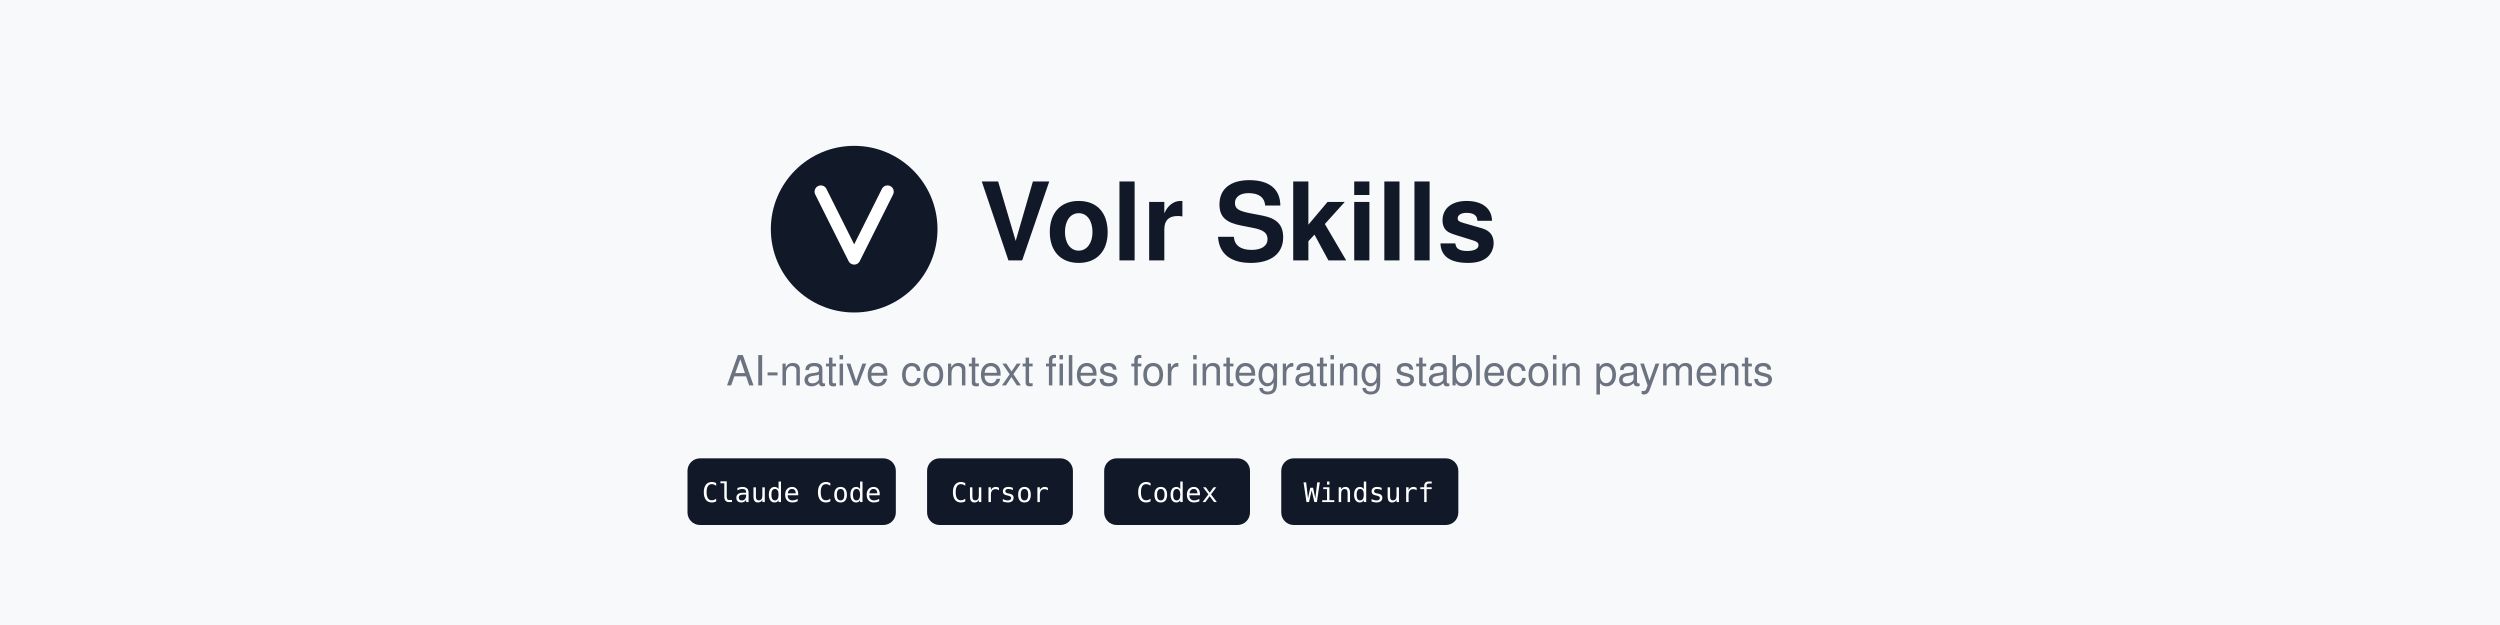
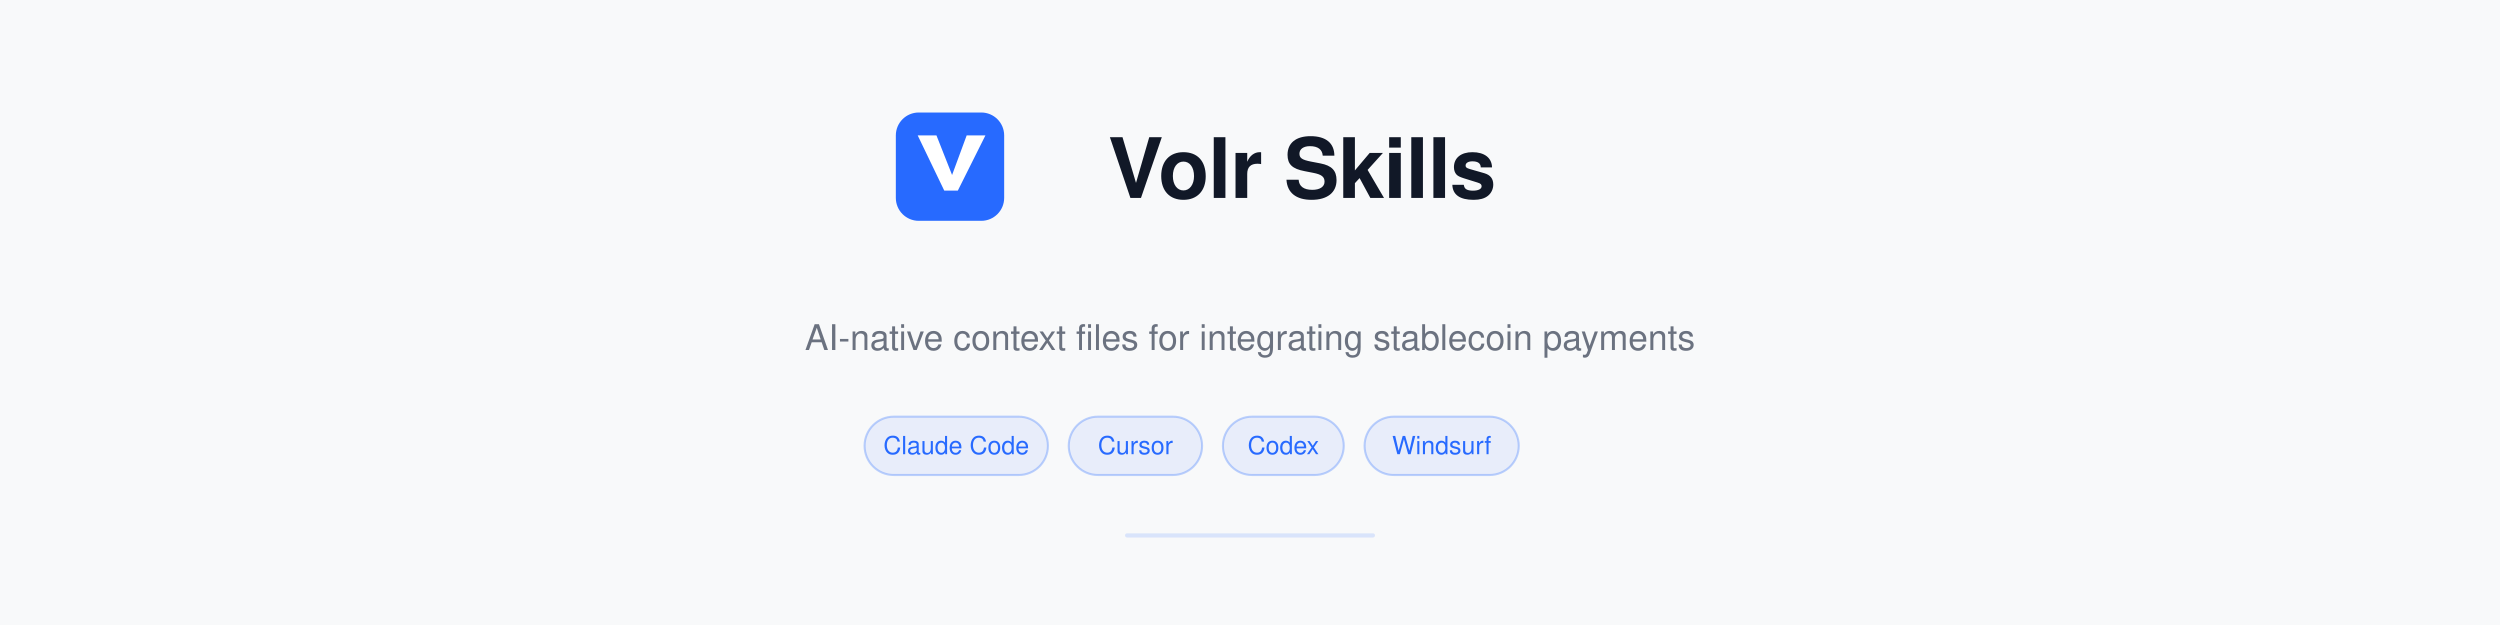
<svg xmlns="http://www.w3.org/2000/svg" width="1200" height="300" viewBox="0 0 1200 300" fill="none">
  <rect width="1200" height="300" fill="#f8f9fa" />
-   <g transform="translate(370, 70)">
-     <circle cx="40" cy="40" r="40" fill="#111827" />
-     <path d="M24 22L40 54L56 22" stroke="white" stroke-width="6" stroke-linecap="round" stroke-linejoin="round" />
-     <text x="100" y="55" font-family="-apple-system, BlinkMacSystemFont, 'Segoe UI', Helvetica, Arial, sans-serif" font-size="52" font-weight="700" fill="#111827">Volr Skills</text>
+   <g transform="translate(600, 80)">
+     <rect x="-170" y="-26" width="52" height="52" rx="11" fill="#276AFF" />
+     <path d="M-159.5 -15h9l7.5 19L-136 -15h9l-13.25 26.5h-6.5L-159.5 -15z" fill="#fff" />
+     <text x="25" y="15" text-anchor="middle" font-family="-apple-system, BlinkMacSystemFont, 'Segoe UI', Helvetica, Arial, sans-serif" font-size="40" font-weight="700" letter-spacing="-0.5" fill="#111827">Volr Skills</text>
  </g>
-   <text x="600" y="185" text-anchor="middle" font-family="-apple-system, BlinkMacSystemFont, 'Segoe UI', Helvetica, Arial, sans-serif" font-size="20" fill="#6b7280">AI-native context files for integrating stablecoin payments</text>
-   <g transform="translate(330, 220)">
-     <rect x="0" y="0" width="100" height="32" rx="6" fill="#111827" />
-     <text x="50" y="21" text-anchor="middle" font-family="monospace" font-size="13" fill="white">Claude Code</text>
-     <rect x="115" y="0" width="70" height="32" rx="6" fill="#111827" />
-     <text x="150" y="21" text-anchor="middle" font-family="monospace" font-size="13" fill="white">Cursor</text>
-     <rect x="200" y="0" width="70" height="32" rx="6" fill="#111827" />
-     <text x="235" y="21" text-anchor="middle" font-family="monospace" font-size="13" fill="white">Codex</text>
-     <rect x="285" y="0" width="85" height="32" rx="6" fill="#111827" />
-     <text x="327" y="21" text-anchor="middle" font-family="monospace" font-size="13" fill="white">Windsurf</text>
+   <text x="600" y="168" text-anchor="middle" font-family="-apple-system, BlinkMacSystemFont, 'Segoe UI', Helvetica, Arial, sans-serif" font-size="17" fill="#6b7280">AI-native context files for integrating stablecoin payments</text>
+   <g transform="translate(600, 200)" font-family="-apple-system, BlinkMacSystemFont, 'Segoe UI', Helvetica, Arial, sans-serif" font-size="12" font-weight="500">
+     <rect x="-185" y="0" width="88" height="28" rx="14" fill="#276AFF" opacity="0.08" />
+     <rect x="-185" y="0" width="88" height="28" rx="14" fill="none" stroke="#276AFF" stroke-width="1" opacity="0.3" />
+     <text x="-141" y="18" text-anchor="middle" fill="#276AFF">Claude Code</text>
+     <rect x="-87" y="0" width="64" height="28" rx="14" fill="#276AFF" opacity="0.08" />
+     <rect x="-87" y="0" width="64" height="28" rx="14" fill="none" stroke="#276AFF" stroke-width="1" opacity="0.3" />
+     <text x="-55" y="18" text-anchor="middle" fill="#276AFF">Cursor</text>
+     <rect x="-13" y="0" width="58" height="28" rx="14" fill="#276AFF" opacity="0.08" />
+     <rect x="-13" y="0" width="58" height="28" rx="14" fill="none" stroke="#276AFF" stroke-width="1" opacity="0.3" />
+     <text x="16" y="18" text-anchor="middle" fill="#276AFF">Codex</text>
+     <rect x="55" y="0" width="74" height="28" rx="14" fill="#276AFF" opacity="0.08" />
+     <rect x="55" y="0" width="74" height="28" rx="14" fill="none" stroke="#276AFF" stroke-width="1" opacity="0.3" />
+     <text x="92" y="18" text-anchor="middle" fill="#276AFF">Windsurf</text>
  </g>
+   <rect x="540" y="256" width="120" height="2" rx="1" fill="#276AFF" opacity="0.15" />
</svg>
